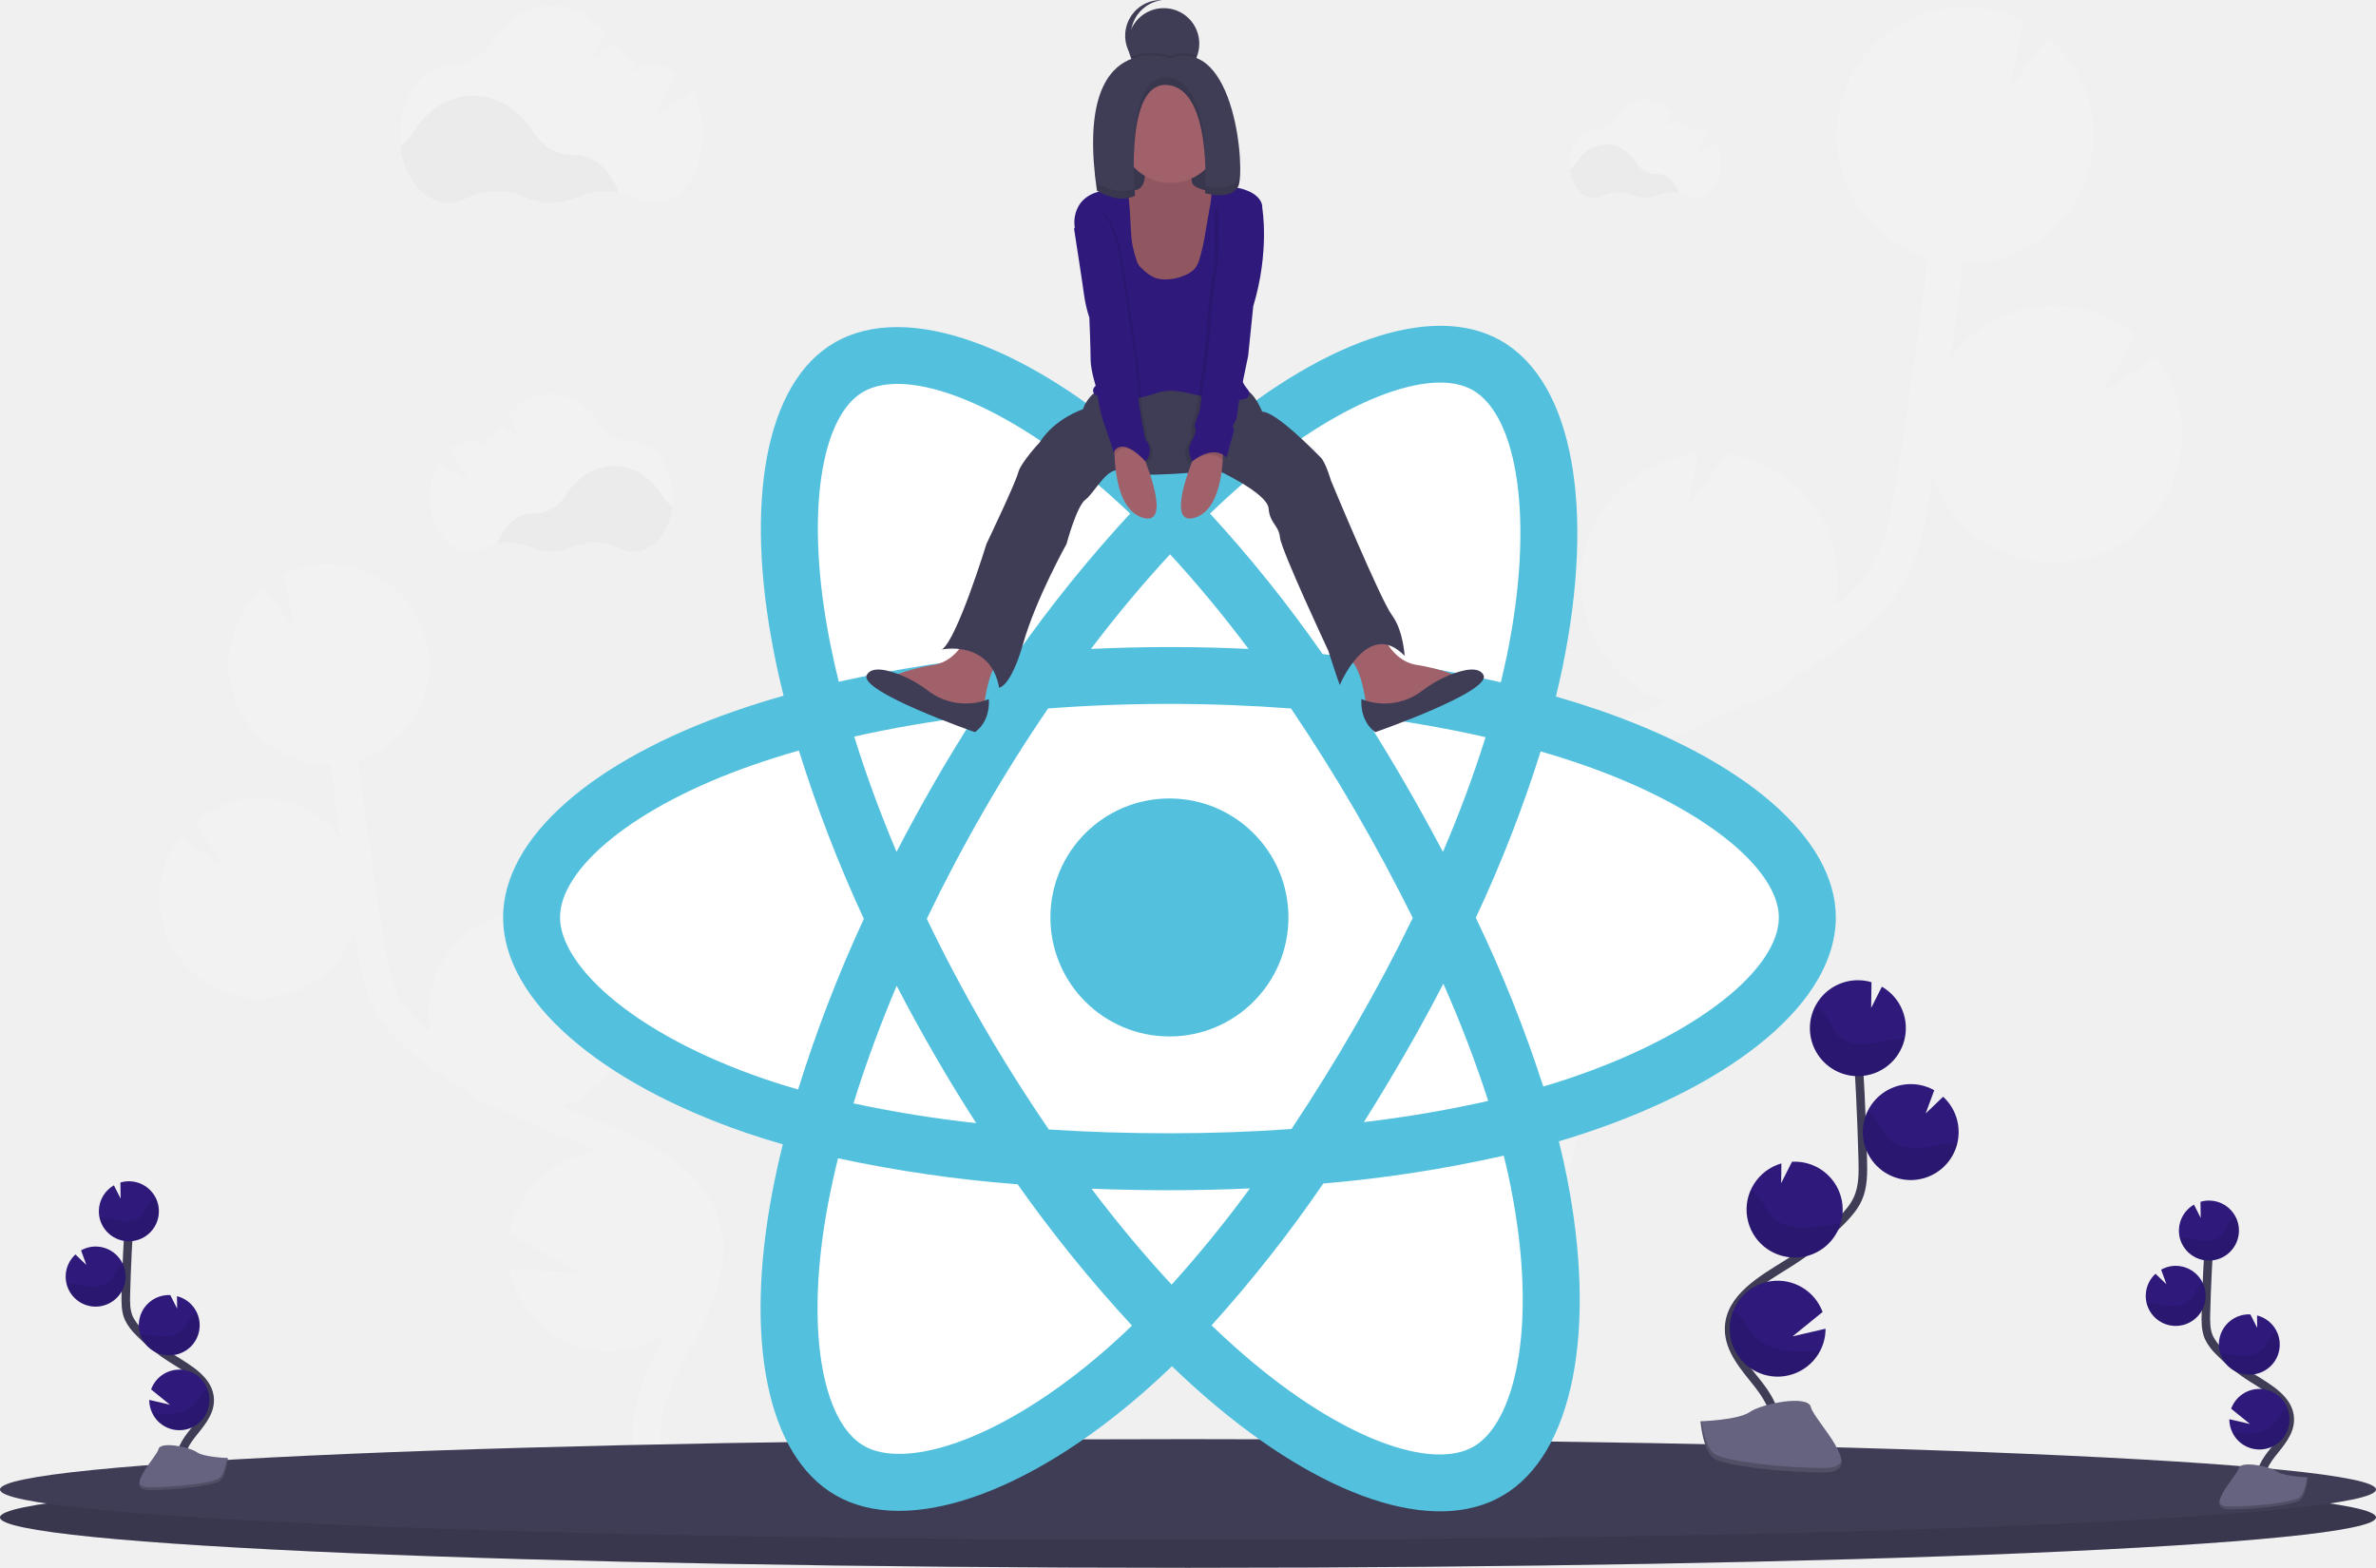
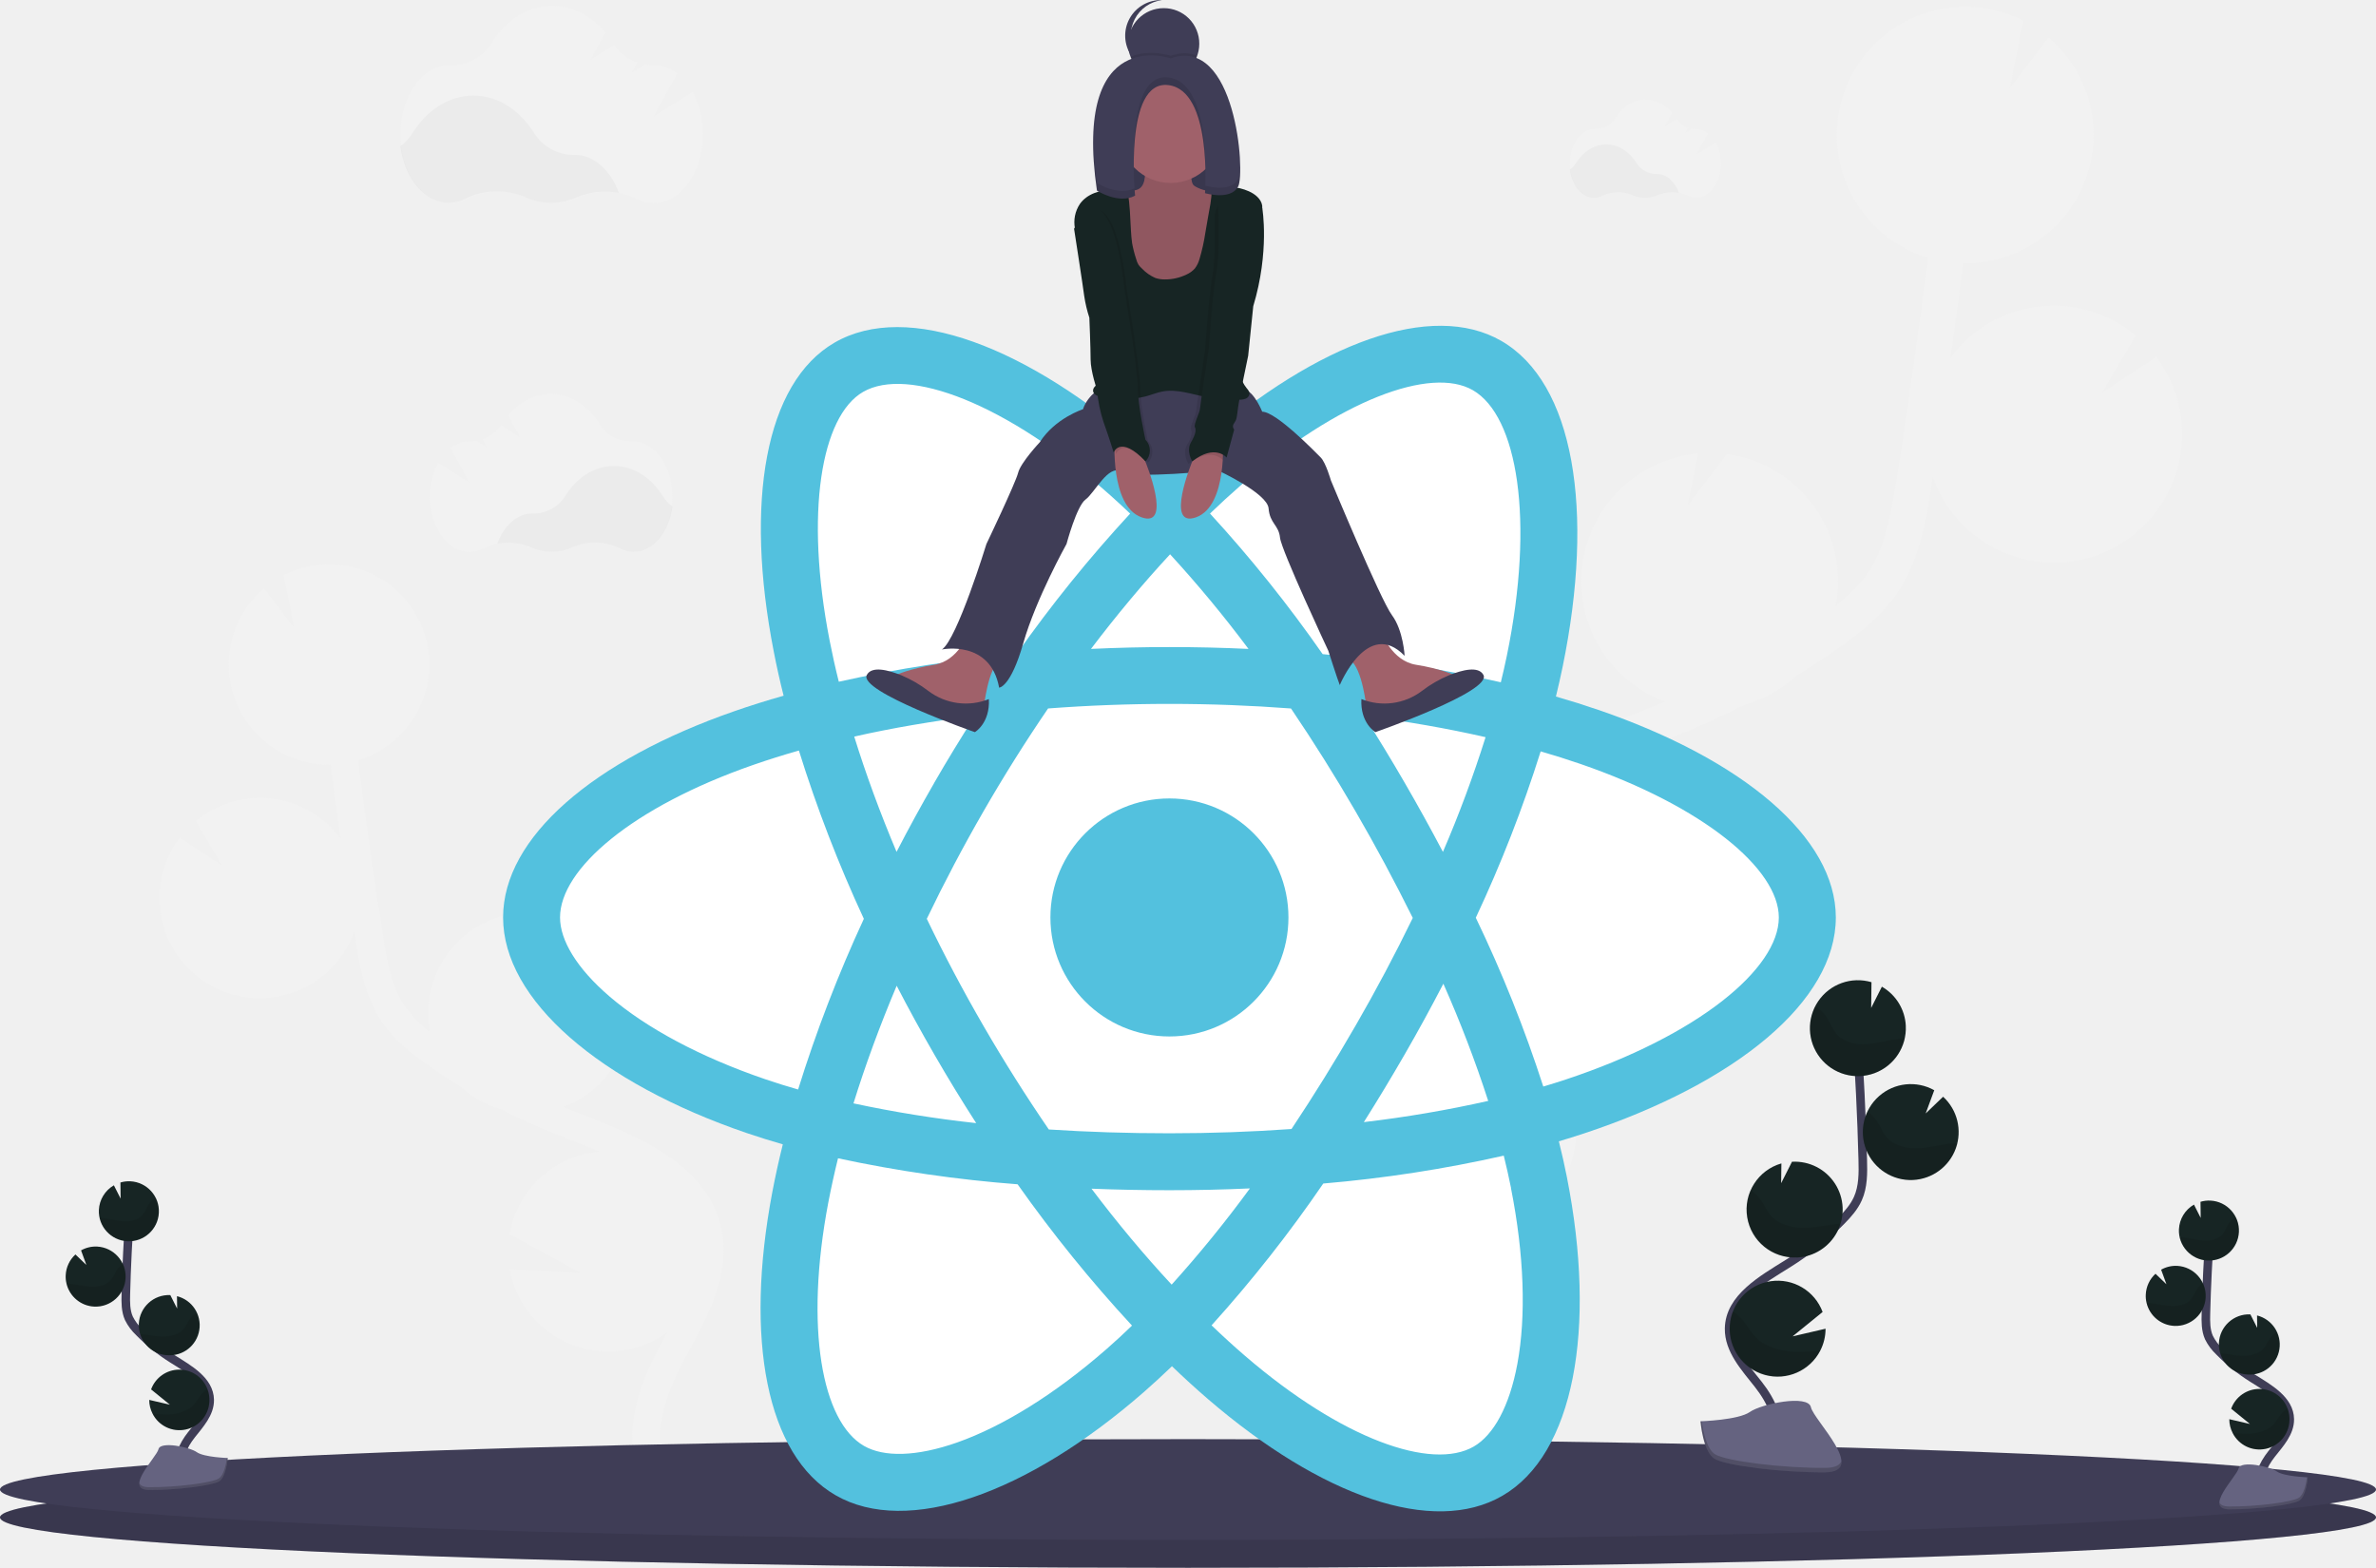
<svg xmlns="http://www.w3.org/2000/svg" data-name="Layer 1" width="1108" height="731.18" viewBox="0 0 1108 731.18">
  <path d="M767.68 330.79l6.89-2.7c.66-.26 1.31-.54 2-.81a59.85 59.85 0 0115.28-115.77l-4.8 24.2 18.22-23.92h.16a59.87 59.87 0 0151.16 67.45c-.15 1.13-.39 2.23-.6 3.34 5.61-4.43 10.87-9.32 14.81-15 8-11.54 10.71-25.76 13.47-43.17 5.47-34.48 10.4-69.34 14.84-104.18a59.83 59.83 0 01-42-65.36c.25-1.82.6-3.59 1-5.34.1-.44.2-.88.31-1.31.43-1.69.91-3.35 1.47-5 .09-.27.21-.52.3-.78.5-1.37 1-2.72 1.65-4 .22-.5.44-1 .67-1.47a57.69 57.69 0 012.22-4.19c.27-.45.56-.88.83-1.33.62-1 1.27-2 1.94-2.93.36-.5.71-1 1.08-1.49l.27-.39a59.81 59.81 0 0174.64-17l-6.24 31.49 18-23.64a59.5 59.5 0 0116.32 68.62h.07c-.17.4-.38.78-.55 1.18-.33.74-.67 1.47-1 2.2-.46.93-1 1.84-1.45 2.74-.38.68-.75 1.36-1.16 2-.59 1-1.23 1.9-1.87 2.83-.38.54-.73 1.1-1.12 1.63-1 1.39-2.12 2.72-3.26 4-.4.45-.83.86-1.25 1.3-.81.86-1.62 1.71-2.48 2.52-.53.5-1.09 1-1.64 1.46-.79.7-1.6 1.38-2.43 2-.59.47-1.19.92-1.79 1.36a77.101 77.101 0 01-4.45 2.96c-1 .61-2.05 1.17-3.1 1.72-.53.27-1 .57-1.59.83-1.58.77-3.2 1.48-4.85 2.11-.31.12-.64.21-.95.32-1.38.5-2.77 1-4.18 1.35-.61.17-1.23.31-1.85.46-1.15.28-2.31.54-3.48.76q-1 .18-2.07.33c-1.15.17-2.31.3-3.48.4-.69.06-1.37.12-2.07.16-1.26.06-2.53.07-3.8.06a2.08 2.08 0 00-.25 0q-2.82 22-5.92 44a59.82 59.82 0 0186.4-10.32l-15.68 26.58 25.21-16.59a59.68 59.68 0 0111.5 44.16 58.76 58.76 0 01-4.5 15.94 59.83 59.83 0 01-111.19-4c-.23 1.48-.45 3-.68 4.46-2.44 15.35-5.47 34.46-16.23 50-7.29 10.56-17.33 18.36-27.09 25.22q-9.52 6.7-19.48 12.77a59.85 59.85 0 01-24.53 13.74q-16 8.19-32.69 14.81l-6.95 2.72c-6.25 2.44-12.65 4.94-19 7.6 1 .09 2 .17 3 .3a59.9 59.9 0 0150.86 49.05l-42.31 23.11 42.18-1.89A59.16 59.16 0 01797 450.13a59.87 59.87 0 01-82.7 11.74l2.1 3.91c1.4 2.58 2.78 5.15 4.12 7.7 18.33 34.74 19.66 64.74 3.75 84.49l-13-10.45c15.49-19.22 3.2-49.77-5.5-66.27-1.32-2.5-2.68-5-4-7.56-11.77-21.83-25.12-46.57-19.77-72.9 8-39.7 51.05-56.5 85.68-70zM269.6 519.01l-5.38-2.11c-.52-.2-1-.43-1.54-.63a46.75 46.75 0 00-11.94-90.42l3.75 18.9-14.22-18.68h-.13a46.76 46.76 0 00-40 52.68c.12.89.31 1.74.47 2.61a55.84 55.84 0 01-11.56-11.73c-6.23-9-8.37-20.12-10.53-33.71-4.23-26.93-8.07-54.15-11.52-81.33a46.72 46.72 0 0032.77-51.05c-.2-1.42-.47-2.8-.79-4.17l-.24-1a48.36 48.36 0 00-1.15-3.88c-.07-.21-.16-.41-.24-.61a48.24 48.24 0 00-1.28-3.15c-.18-.38-.35-.77-.53-1.15-.54-1.11-1.11-2.2-1.73-3.26-.21-.36-.44-.7-.65-1-.49-.78-1-1.55-1.52-2.29-.28-.39-.55-.79-.84-1.17l-.21-.3a46.76 46.76 0 00-58.29-13.32l4.88 24.6-14.07-18.46a46.48 46.48 0 00-12.75 53.59h-.05c.13.31.29.61.43.92.26.58.52 1.15.8 1.72q.54 1.08 1.14 2.13c.29.54.58 1.07.9 1.59.46.75 1 1.48 1.46 2.21.3.42.57.86.88 1.27.8 1.08 1.65 2.12 2.54 3.13.31.35.65.67 1 1 .63.67 1.27 1.33 1.94 2 .41.4.85.77 1.28 1.14q.93.83 1.89 1.59c.46.36.93.71 1.4 1.06.68.49 1.37 1 2.06 1.41.47.31.94.61 1.42.9.79.48 1.6.91 2.42 1.34.42.22.82.45 1.24.66 1.24.6 2.5 1.15 3.79 1.64.24.1.5.16.74.25 1.07.39 2.16.75 3.27 1.06.47.13 1 .24 1.44.35.9.22 1.8.43 2.72.6l1.61.26c.9.13 1.81.23 2.72.31.54.05 1.07.09 1.62.12 1 .05 2 .06 3 .05h.19q2.2 17.22 4.62 34.41a46.71 46.71 0 00-67.48-8.14l12.14 20.64-19.68-12.95a46.57 46.57 0 00-9 34.49 45.8 45.8 0 003.53 12.46 46.73 46.73 0 0086.84-3.12c.18 1.15.35 2.32.53 3.48 1.9 12 4.27 26.92 12.67 39.08 5.7 8.24 13.54 14.33 21.16 19.69q7.44 5.24 15.21 10a46.88 46.88 0 0019.16 10.74c8.32 4.26 16.84 8.14 25.54 11.56l5.42 2.13c4.88 1.9 9.88 3.85 14.81 5.93-.78.07-1.57.13-2.36.24a46.77 46.77 0 00-39.72 38.27l33 18-32.94-1.47a46.78 46.78 0 0073.57 29.2c-.55 1-1.09 2-1.64 3.05-1.09 2-2.17 4-3.22 6-14.31 27.13-15.35 50.57-2.92 66l10.13-8.16c-12.1-15-2.5-38.87 4.3-51.76 1-1.95 2.09-3.92 3.16-5.9 9.19-17 19.61-36.37 15.46-56.94-6.21-30.94-39.86-44.02-66.9-54.6z" fill="#f2f2f2" />
  <ellipse cx="554" cy="707.68" rx="554" ry="23.5" fill="#3f3d56" />
  <ellipse cx="554" cy="707.68" rx="554" ry="23.5" opacity=".1" />
  <ellipse cx="554" cy="694.68" rx="554" ry="23.5" fill="#3f3d56" />
  <path d="M85 686.32c-3-5.51.4-12.26 4.28-17.18s8.61-10 8.51-16.29c-.14-9-9.7-14.31-17.33-19.08a84.78 84.78 0 01-15.56-12.51 23 23 0 01-4.78-6.4c-1.58-3.52-1.53-7.52-1.43-11.38q.5-19.26 1.9-38.48" fill="none" stroke="#3f3d56" stroke-miterlimit="10" stroke-width="4" />
-   <path d="M46.11 564.29a14 14 0 017-11.49l3.14 6.21-.09-7.52a13.86 13.86 0 014.62-.56 14 14 0 11-14.67 13.36zm25.03 95a14 14 0 0026.5-5.76 13.82 13.82 0 00-.91-5.69 14 14 0 00-26.27.15l8.77 7.13-9.64-2.24a13.89 13.89 0 001.55 6.41zm6.93-27.25a14 14 0 004.46-27.54l.07 5.79-3.18-6.29a14.04 14.04 0 00-1.31 28.05zM44 609.37a14.016 14.016 0 001.32-28 13.88 13.88 0 00-7.52 1.78l2.48 6.8-5.11-4.9a14 14 0 00-4.53 9.69 13.33 13.33 0 00.36 3.85 14 14 0 0013 10.78z" fill="#2f197b" />
+   <path d="M46.11 564.29a14 14 0 017-11.49l3.14 6.21-.09-7.52a13.86 13.86 0 014.62-.56 14 14 0 11-14.67 13.36zm25.03 95a14 14 0 0026.5-5.76 13.82 13.82 0 00-.91-5.69 14 14 0 00-26.27.15l8.77 7.13-9.64-2.24a13.89 13.89 0 001.55 6.41zm6.93-27.25a14 14 0 004.46-27.54l.07 5.79-3.18-6.29a14.04 14.04 0 00-1.31 28.05zM44 609.37a14.016 14.016 0 001.32-28 13.88 13.88 0 00-7.52 1.78l2.48 6.8-5.11-4.9a14 14 0 00-4.53 9.69 13.33 13.33 0 00.36 3.85 14 14 0 0013 10.78z" fill="#172524" />
  <path d="M48 568.03c3.24.36 6.39 1.37 9.64 1.57s6.82-.58 8.88-3.1c1.11-1.37 1.66-3.09 2.59-4.57a10.08 10.08 0 013.54-3.33 14 14 0 11-26.24 9.32c.53.02 1.06.06 1.59.11zm-4 41.34a14 14 0 0013.35-20 10.4 10.4 0 00-2.82 2.83c-1 1.51-1.61 3.25-2.78 4.64-2.19 2.57-5.92 3.41-9.31 3.25s-6.66-1.11-10-1.42c-.47 0-.94-.08-1.41-.09A14 14 0 0044 609.37zm34.07 22.67a14 14 0 0013.47-19.76 11.36 11.36 0 00-3 2.85c-1.09 1.54-1.77 3.31-3 4.73-2.36 2.64-6.34 3.57-9.93 3.48s-6.82-.93-10.28-1.19a14 14 0 0012.74 9.89zm-6.93 27.25a14 14 0 0026.5-5.76 13.82 13.82 0 00-.91-5.69 14 14 0 00-3.08 2.74c-1.34 1.63-2.21 3.47-3.76 5-2.87 2.82-7.5 4-11.62 4.09a62.35 62.35 0 01-7.13-.38z" opacity=".1" />
  <path d="M106.19 679.98s-11.08-.34-14.41-2.72-17-5.22-17.87-1.4-16.65 19-4.14 19.06 29.06-2 32.39-4 4.03-10.94 4.03-10.94z" fill="#656380" />
  <path d="M69.54 693.59c12.51.1 29.06-2 32.4-4 2.53-1.54 3.54-7.09 3.88-9.65h.37s-.7 8.93-4 11-19.89 4.08-32.39 4c-3.61 0-4.86-1.31-4.79-3.22.47 1.13 1.85 1.87 4.53 1.87z" opacity=".2" />
  <path d="M1055 695.32c-3-5.51.4-12.26 4.28-17.18s8.61-10 8.51-16.29c-.14-9-9.7-14.31-17.33-19.08a84.78 84.78 0 01-15.56-12.51 23 23 0 01-4.78-6.4c-1.58-3.52-1.53-7.52-1.43-11.38q.49-19.26 1.9-38.48" fill="none" stroke="#3f3d56" stroke-miterlimit="10" stroke-width="4" />
-   <path d="M1016.11 573.29a14 14 0 017-11.49l3.14 6.21-.09-7.52a13.86 13.86 0 014.62-.56 14 14 0 11-14.68 13.36zm25.03 95a14 14 0 0026.5-5.76 13.82 13.82 0 00-.91-5.69 14 14 0 00-26.27.15l8.77 7.13-9.64-2.24a13.89 13.89 0 001.55 6.41zm6.93-27.25a14 14 0 004.46-27.54l.07 5.79-3.18-6.29a14.04 14.04 0 00-1.31 28.05zM1014 618.37a14.016 14.016 0 001.32-28 13.88 13.88 0 00-7.52 1.78l2.48 6.8-5.11-4.9a14 14 0 00-4.53 9.69 13.33 13.33 0 00.36 3.85 14 14 0 0013 10.78z" fill="#2f197b" />
+   <path d="M1016.11 573.29a14 14 0 017-11.49l3.14 6.21-.09-7.52a13.86 13.86 0 014.62-.56 14 14 0 11-14.68 13.36zm25.03 95a14 14 0 0026.5-5.76 13.82 13.82 0 00-.91-5.69 14 14 0 00-26.27.15l8.77 7.13-9.64-2.24a13.89 13.89 0 001.55 6.41zm6.93-27.25a14 14 0 004.46-27.54l.07 5.79-3.18-6.29a14.04 14.04 0 00-1.31 28.05zM1014 618.37a14.016 14.016 0 001.32-28 13.88 13.88 0 00-7.52 1.78l2.48 6.8-5.11-4.9a14 14 0 00-4.53 9.69 13.33 13.33 0 00.36 3.85 14 14 0 0013 10.78z" fill="#172524" />
  <path d="M1018 577.03c3.24.36 6.39 1.37 9.64 1.57s6.82-.58 8.88-3.1c1.11-1.37 1.66-3.09 2.59-4.57a10.08 10.08 0 013.54-3.33 14 14 0 11-26.24 9.32c.53.02 1.06.06 1.59.11zm-4 41.34a14 14 0 0013.35-20 10.4 10.4 0 00-2.82 2.83c-1 1.51-1.61 3.25-2.78 4.64-2.19 2.57-5.92 3.41-9.31 3.25s-6.66-1.11-10-1.42c-.47 0-.94-.08-1.41-.09a14 14 0 0012.97 10.79zm34.07 22.67a14 14 0 0013.47-19.76 11.36 11.36 0 00-3 2.85c-1.09 1.54-1.77 3.31-3 4.73-2.36 2.64-6.34 3.57-9.93 3.48s-6.82-.93-10.28-1.19a14 14 0 0012.74 9.89zm-6.93 27.25a14 14 0 0026.5-5.76 13.82 13.82 0 00-.91-5.69 14 14 0 00-3.08 2.74c-1.34 1.63-2.21 3.47-3.76 5-2.87 2.82-7.5 4-11.62 4.09a62.35 62.35 0 01-7.13-.38z" opacity=".1" />
  <path d="M1076.19 688.98s-11.08-.34-14.41-2.72-17-5.22-17.87-1.4-16.65 19-4.14 19.06 29.06-2 32.39-4 4.03-10.94 4.03-10.94z" fill="#656380" />
  <path d="M1039.54 702.59c12.51.1 29.06-2 32.4-4 2.53-1.54 3.54-7.09 3.88-9.65h.37s-.7 8.93-4 11-19.89 4.08-32.39 4c-3.61 0-4.86-1.31-4.79-3.22.47 1.13 1.85 1.87 4.53 1.87z" opacity=".2" />
  <path d="M745.57 331.15q-9.92-3.4-20-6.3 1.66-6.79 3.09-13.65c15.14-73.51 5.24-132.73-28.57-152.22-32.42-18.7-85.44.8-139 47.39q-7.92 6.92-15.47 14.2-5.07-4.85-10.3-9.51c-56.11-49.83-112.32-70.82-146.14-51.27-32.39 18.75-42 74.42-28.35 144.09q2 10.35 4.59 20.58c-7.95 2.26-15.64 4.67-23 7.24-65.79 22.89-107.81 58.89-107.81 96.18 0 38.51 45.11 77.14 113.64 100.56q8.34 2.83 16.8 5.26-2.74 11-4.88 22.18c-13 68.46-2.84 122.82 29.46 141.45 33.37 19.26 89.37-.54 143.89-48.2 4.31-3.77 8.63-7.77 13-11.95q8.18 7.89 16.79 15.32c52.82 45.45 105 63.81 137.26 45.12 33.33-19.29 44.16-77.69 30.1-148.73q-1.6-8.14-3.73-16.61 5.91-1.74 11.56-3.61c71.24-23.6 117.6-61.76 117.6-100.79 0-37.43-43.38-73.62-110.5-96.73z" fill="#53c1de" />
  <path d="M730.12 503.47c-3.4 1.13-6.88 2.21-10.44 3.27a621.6 621.6 0 00-31.47-78.73 623.06 623.06 0 0030.25-77.58c6.35 1.84 12.53 3.78 18.47 5.83 57.51 19.79 92.59 49.06 92.59 71.62 0 24-37.89 55.21-99.4 75.59zm-25.52 50.58c6.22 31.41 7.1 59.81 3 82-3.7 19.95-11.14 33.25-20.34 38.58-19.59 11.33-61.47-3.4-106.64-42.27q-7.77-6.69-15.63-14.25a624.23 624.23 0 0052.09-66.14 620.2 620.2 0 0084.17-13q1.9 7.68 3.37 15zM446.48 672.69c-19.14 6.76-34.38 6.95-43.59 1.64-19.6-11.31-27.75-55-16.63-113.5q2-10.37 4.53-20.63a625.79 625.79 0 0083.75 12.13 645.09 645.09 0 0053.35 65.9q-5.79 5.61-11.84 10.91c-24.11 21.08-48.28 36-69.57 43.55zm-89.64-169.37c-30.31-10.36-55.33-23.82-72.49-38.5-15.41-13.2-23.19-26.31-23.19-36.94 0-22.63 33.74-51.5 90-71.11q10.6-3.69 21.39-6.73a637.08 637.08 0 0030.29 78.48 646.29 646.29 0 00-30.66 79.6q-7.74-2.21-15.34-4.8zm30.05-204.54c-11.68-59.69-3.93-104.72 15.59-116 20.79-12 66.76 5.12 115.22 48.15 3.1 2.75 6.21 5.63 9.32 8.6a635.89 635.89 0 00-52.93 65.52 648.42 648.42 0 00-82.93 12.89q-2.39-9.52-4.27-19.15zM655 364.97q-9.11-15.74-18.89-31.08c19.83 2.51 38.82 5.83 56.66 9.91a565.54 565.54 0 01-19.89 53.51q-8.61-16.35-17.88-32.34zM545.64 258.5a569.3 569.3 0 0136.57 44.14q-36.71-1.73-73.45 0c12.07-15.92 24.44-30.72 36.88-44.13zm-110 106.65q-9.15 15.87-17.55 32.14c-7.73-18.33-14.34-36.36-19.74-53.77 17.73-4 36.64-7.21 56.34-9.68q-9.92 15.44-19.07 31.31zm19.61 158.65a564.64 564.64 0 01-57.25-9.21c5.49-17.71 12.25-36.13 20.15-54.86q8.43 16.29 17.61 32.16 9.34 16.19 19.47 31.91zm91.14 75.33c-12.6-13.54-25.15-28.54-37.39-44.75q17.85.71 36.36.71 19 0 37.51-.84a563.94 563.94 0 01-36.5 44.88zm126.69-140.35A562.82 562.82 0 01694 513.44a561.35 561.35 0 01-58 9.89q9.85-15.63 19.08-31.63 9.38-16.26 18-32.92zm-41 19.66q-14.12 24.52-29.81 48.1c-18.44 1.32-37.49 2-56.91 2s-38.15-.6-56.27-1.78q-16.09-23.5-30.39-48.17t-26.51-50.08q12.27-25.53 26.43-50.1 14.14-24.56 30.13-48c18.49-1.4 37.43-2.13 56.59-2.13s38.22.74 56.69 2.14q15.81 23.37 30 47.81t26.79 49.87q-12.45 25.62-26.71 50.3zm54.77-296.46c20.81 12 28.9 60.4 15.83 123.87q-1.29 6.19-2.8 12.35a635.74 635.74 0 00-83.09-13.13 625.16 625.16 0 00-52.53-65.56q7-6.74 14.29-13.11c45.88-39.93 88.76-55.69 108.3-44.42z" fill="#fff" />
  <path d="M545.34 372.38a55.5 55.5 0 11-55.5 55.5 55.49 55.49 0 0155.5-55.5" fill="#53c1de" />
  <path d="M559.26 20.4a16.6 16.6 0 11-16.6-16.6 16.52 16.52 0 0116.6 16.6z" fill="#3f3d56" />
  <path d="M529.4 24.59A16.62 16.62 0 01541.89.05a16.6 16.6 0 101.41 33.07 16.6 16.6 0 01-13.9-8.53zm-7.49 18.93h44.47v69.37h-44.47z" fill="#3f3d56" />
  <path opacity=".1" d="M521.91 43.52h44.47v69.37h-44.47z" />
  <path d="M451.66 295.2s-4.75 13.05-16 14.83-17.79 4.74-17.79 4.74l26.68 17.19 14.23-1.78s1.78-18.38 7.71-22.53-14.83-12.45-14.83-12.45zm192.68 0s4.75 13.05 16 14.83 17.79 4.74 17.79 4.74l-26.68 17.19-14.23-1.78s-1.78-18.38-7.71-22.53 14.83-12.45 14.83-12.45z" fill="#a0616a" />
  <path d="M514.5 180.18s-7.11 3.56-9.48 10.68c0 0-13 4.15-20.16 15.41 0 0-8.9 9.49-10.08 14.23S460 253.7 460 253.7s-13.64 44.47-20.75 49.21c0 0 22.53-4.74 26.68 17.79 0 0 5.33 0 11.26-20.75s20.16-46.25 20.16-46.25 4.74-17.78 8.89-20.75 10.67-16.6 16.6-13 45.06-.6 45.06-.6 23.1 10.64 23.68 17.75 4.74 7.71 5.33 13.64 22.53 52.76 22.53 52.76 4.15 13 5.34 16c0 0 13-31.42 30.24-13.63 0 0-.6-11.86-5.93-19s-28.46-62.84-28.46-62.84-2.37-8.3-4.74-10.67-20.76-21.35-27.28-21.35c0 0-3.55-8.89-7.7-10.08zm-53.36 145.85a28.89 28.89 0 01-28.22-3.79 56.37 56.37 0 00-12.59-7.3c-6.29-2.54-13.81-4.42-16.1-.17-4.15 7.71 50.39 26.68 50.39 26.68s7.12-4.15 6.52-15.42zm173.72 0a28.89 28.89 0 0028.22-3.79 56.37 56.37 0 0112.59-7.3c6.29-2.54 13.81-4.42 16.1-.17 4.15 7.71-50.39 26.68-50.39 26.68s-7.12-4.15-6.52-15.42z" fill="#3f3d56" />
  <path d="M533.88 82.67c-.22 2.06-.9 4.29-2.66 5.38-1.44.9-3.26.83-4.92 1.17a11.46 11.46 0 00-7.82 6.77 17.51 17.51 0 00-.75 10.55 39.22 39.22 0 001.52 5.06c1.74 4.92 3.84 9.8 7.09 13.89a59 59 0 009.3 8.77c2.11 1.72 4.29 3.47 6.89 4.28a21.75 21.75 0 005.4.72c2.25.1 4.65.17 6.6-.95 3-1.73 3.89-5.55 5.52-8.62 1.38-2.6 3.44-4.81 4.73-7.46a29.49 29.49 0 002-6.52l2.77-12.3c1-4.47 1.92-9.51-.59-13.34a2.28 2.28 0 00-.74-.77 2.79 2.79 0 00-1.52-.15 16.44 16.44 0 01-9.15-2.09 3.93 3.93 0 01-1.15-.9 4.72 4.72 0 01-.7-2.12 22.2 22.2 0 00-1.28-4.45 3 3 0 00-.87-1.34 3.15 3.15 0 00-1.41-.47 114.47 114.47 0 00-12.93-1.35c-1.42-.07-3.56-.64-4.54.62s-.67 4.12-.79 5.62z" fill="#a0616a" />
  <path d="M533.88 82.67c-.22 2.06-.9 4.29-2.66 5.38-1.44.9-3.26.83-4.92 1.17a11.46 11.46 0 00-7.82 6.77 17.51 17.51 0 00-.75 10.55 39.22 39.22 0 001.52 5.06c1.74 4.92 3.84 9.8 7.09 13.89a59 59 0 009.3 8.77c2.11 1.72 4.29 3.47 6.89 4.28a21.75 21.75 0 005.4.72c2.25.1 4.65.17 6.6-.95 3-1.73 3.89-5.55 5.52-8.62 1.38-2.6 3.44-4.81 4.73-7.46a29.49 29.49 0 002-6.52l2.77-12.3c1-4.47 1.92-9.51-.59-13.34a2.28 2.28 0 00-.74-.77 2.79 2.79 0 00-1.52-.15 16.44 16.44 0 01-9.15-2.09 3.93 3.93 0 01-1.15-.9 4.72 4.72 0 01-.7-2.12 22.2 22.2 0 00-1.28-4.45 3 3 0 00-.87-1.34 3.15 3.15 0 00-1.41-.47 114.47 114.47 0 00-12.93-1.35c-1.42-.07-3.56-.64-4.54.62s-.67 4.12-.79 5.62z" opacity=".1" />
-   <path d="M525.85 89.74a26.93 26.93 0 00-7.13-1.12c-5.72-.14-11.84 1.83-15.14 6.5a15.34 15.34 0 00-2.29 11.47 23.57 23.57 0 005.2 10.66 32 32 0 014 5.24c1.58 3 1.63 6.59 2.06 10 1 8.12 4.46 15.75 5.83 23.82s.19 17.42-6.18 22.55c-1.07.86-2.37 1.77-2.46 3.14-.14 2.19 2.71 3.12 4.9 3.33 6.55.62 13.27 1.23 19.63-.46 2.63-.7 5.17-1.79 7.85-2.29 6.8-1.27 13.64 1.34 20.45 2.59a90.61 90.61 0 0014.91 1.21 7.94 7.94 0 003.43-.45 2.75 2.75 0 001.74-2.74 4.76 4.76 0 00-1.18-2c-3.44-4.25-4.49-9.9-5.43-15.29l-3.15-18.11c-1.69-9.68-3.26-20.2 1.32-28.89 3.29-6.25 9.36-10.65 12.83-16.8a9.84 9.84 0 001.55-6.28c-.52-3.09-3.31-5.3-6.17-6.59a23.21 23.21 0 00-17.42-.64c.1 4.33-1 8.71-1.71 13l-1.21 7a88.83 88.83 0 01-2.71 12.2 12.85 12.85 0 01-2.17 4.42 11.43 11.43 0 01-3.83 2.79 22.83 22.83 0 01-10.14 2.32 13.54 13.54 0 01-4.48-.69 19 19 0 01-6.17-4.34 10.11 10.11 0 01-1.63-1.77 9.93 9.93 0 01-1.11-2.67 55.42 55.42 0 01-1.91-7.48c-.3-1.94-.4-3.91-.54-5.87-.39-5.79-.39-12.19-1.54-17.76z" fill="#2f197b" />
+   <path d="M525.85 89.74a26.93 26.93 0 00-7.13-1.12c-5.72-.14-11.84 1.83-15.14 6.5a15.34 15.34 0 00-2.29 11.47 23.57 23.57 0 005.2 10.66 32 32 0 014 5.24c1.58 3 1.63 6.59 2.06 10 1 8.12 4.46 15.75 5.83 23.82s.19 17.42-6.18 22.55c-1.07.86-2.37 1.77-2.46 3.14-.14 2.19 2.71 3.12 4.9 3.33 6.55.62 13.27 1.23 19.63-.46 2.63-.7 5.17-1.79 7.85-2.29 6.8-1.27 13.64 1.34 20.45 2.59a90.61 90.61 0 0014.91 1.21 7.94 7.94 0 003.43-.45 2.75 2.75 0 001.74-2.74 4.76 4.76 0 00-1.18-2c-3.44-4.25-4.49-9.9-5.43-15.29l-3.15-18.11c-1.69-9.68-3.26-20.2 1.32-28.89 3.29-6.25 9.36-10.65 12.83-16.8a9.84 9.84 0 001.55-6.28c-.52-3.09-3.31-5.3-6.17-6.59a23.21 23.21 0 00-17.42-.64c.1 4.33-1 8.71-1.71 13l-1.21 7a88.83 88.83 0 01-2.71 12.2 12.85 12.85 0 01-2.17 4.42 11.43 11.43 0 01-3.83 2.79 22.83 22.83 0 01-10.14 2.32 13.54 13.54 0 01-4.48-.69 19 19 0 01-6.17-4.34 10.11 10.11 0 01-1.63-1.77 9.93 9.93 0 01-1.11-2.67 55.42 55.42 0 01-1.91-7.48c-.3-1.94-.4-3.91-.54-5.87-.39-5.79-.39-12.19-1.54-17.76z" fill="#172524" />
  <path d="M519.84 204.49s-2.37 31.43 12.45 36.76 1.78-26.09 1.78-26.09l-4.75-9.48zm50.39 0s2.37 31.43-12.45 36.76-1.78-26.09-1.78-26.09l4.75-9.48z" fill="#a0616a" />
  <path d="M506.79 99.59l-4.74 7.71s4.15 26.68 4.74 31.42a62.2 62.2 0 002.38 10.08s.59 14.23.59 19.57 3 14.23 3 14.23a64.82 64.82 0 003 14.82c2.37 6.52 4.74 14.23 4.74 14.23s3-8.3 14.82 4.15a7.18 7.18 0 000-10.08s-3.55-16-3.55-24.31-6.53-48-6.53-48-4.24-45.12-18.45-33.82z" opacity=".1" />
-   <path d="M505.61 98.96l-4.74 7.71s4.15 26.68 4.74 31.42a61.84 61.84 0 002.39 10.08s.59 14.23.59 19.56 3 14.23 3 14.23a64.53 64.53 0 003 14.82c2.37 6.53 4.75 14.23 4.75 14.23s3-8.3 14.82 4.15a7.18 7.18 0 000-10.07s-3.56-16-3.56-24.31-6.52-48-6.52-48-4.24-45.09-18.47-33.82z" fill="#2f197b" />
+   <path d="M505.61 98.96l-4.74 7.71s4.15 26.68 4.74 31.42a61.84 61.84 0 002.39 10.08s.59 14.23.59 19.56 3 14.23 3 14.23a64.53 64.53 0 003 14.82c2.37 6.53 4.75 14.23 4.75 14.23s3-8.3 14.82 4.15a7.18 7.18 0 000-10.07s-3.56-16-3.56-24.31-6.52-48-6.52-48-4.24-45.09-18.47-33.82z" fill="#172524" />
  <path d="M583.87 94.81l3 3.53s3.49 20.18-4.22 45.68l-2.37 23.12s-4.15 19.57-4.74 24.31-.59 5.33-1.78 7.11a2.29 2.29 0 000 3l-3.56 13s-5.33-6.52-16 1.78c0 0-3-4.74-.6-8.89s2.37-5.93 1.78-7.12 2.37-7.11 2.37-8.3 4.18-28.44 4.18-28.44 1.78-26.68 3.56-35.57c1.09-5.47 1.07-17.66.88-26.24-.19-8.94 10.63-13.78 17-7.5.15.16.33.31.5.53z" opacity=".1" />
-   <path d="M585.65 93.59l3 3.53s3.49 20.19-4.22 45.68l-2.37 23.12s-4.15 19.57-4.74 24.31-.6 5.34-1.78 7.12a2.28 2.28 0 000 3L572 213.39s-5.33-6.53-16 1.77c0 0-3-4.74-.59-8.89s2.37-5.93 1.78-7.11 2.37-7.12 2.37-8.3 4.15-28.46 4.15-28.46 1.78-26.68 3.56-35.58.59-35.57.59-35.57 9.49-6.52 17.79 2.34z" fill="#2f197b" />
+   <path d="M585.65 93.59l3 3.53s3.49 20.19-4.22 45.68l-2.37 23.12s-4.15 19.57-4.74 24.31-.6 5.34-1.78 7.12a2.28 2.28 0 000 3L572 213.39s-5.33-6.53-16 1.77c0 0-3-4.74-.59-8.89s2.37-5.93 1.78-7.11 2.37-7.12 2.37-8.3 4.15-28.46 4.15-28.46 1.78-26.68 3.56-35.58.59-35.57.59-35.57 9.49-6.52 17.79 2.34z" fill="#172524" />
  <circle cx="545.92" cy="61.61" r="23.72" fill="#a0616a" />
  <path d="M558.29 26a16.6 16.6 0 01-31.09.44c9.26-3.73 18.72-.41 18.72-.41 4.73-1.66 8.83-1.51 12.37-.03z" opacity=".1" />
  <path d="M545.92 27.22s-45.65-16-34.38 61.66c0 0 10.08 6.52 17.78 2.37 0 0-5.33-53.95 15.42-51.58s17.19 50.4 17.19 50.4 11.86 3.55 15.42-3-1.19-70.48-31.43-59.85z" fill="#3f3d56" />
  <path d="M544.74 36.11c-14.24-1.62-16.2 23.27-16 39.05.17-15.69 2.81-37 16-35.49 14.81 1.69 17.24 26.66 17.41 40.8.17-12.98-1.25-42.51-17.41-44.36zm-33.2 49.21a159.38 159.38 0 01-1.77-20.53 152.12 152.12 0 001.77 24.09s10.08 6.52 17.78 2.37c0 0-.12-1.28-.26-3.43-7.67 3.87-17.52-2.5-17.52-2.5zm65.81-1.73c-3.32 6.08-13.83 3.41-15.25 3-.07 2.2-.17 3.52-.17 3.52s11.86 3.55 15.42-3c.73-1.34 1.11-5.13 1-10.2-.1 3.25-.45 5.68-1 6.68z" opacity=".1" />
  <path d="M826.73 672.96c4.74-8.78-.64-19.54-6.82-27.37s-13.73-16-13.57-26c.23-14.35 15.45-22.81 27.62-30.42a134.77 134.77 0 0024.79-19.93c3-3.05 5.87-6.31 7.62-10.21 2.52-5.6 2.45-12 2.29-18.12q-.79-30.71-3-61.34" fill="none" stroke="#3f3d56" stroke-miterlimit="10" stroke-width="4" />
-   <path d="M888.74 478.49a22.31 22.31 0 00-11.16-18.32l-5 9.9.15-12a22.37 22.37 0 1016 20.41zm-39.88 151.39a22.36 22.36 0 111.08-18l-14 11.37 15.37-3.57a22.25 22.25 0 01-2.45 10.2zm-11.05-43.43a22.37 22.37 0 01-7.09-43.86l-.12 9.22 5.06-10h.06a22.37 22.37 0 112.09 44.69zm54.3-36.13a22.37 22.37 0 119.89-41.86l-4 10.83 8.13-7.8a22.37 22.37 0 01-14.07 38.83z" fill="#2f197b" />
+   <path d="M888.74 478.49a22.31 22.31 0 00-11.16-18.32l-5 9.9.15-12a22.37 22.37 0 1016 20.41zm-39.88 151.39a22.36 22.36 0 111.08-18l-14 11.37 15.37-3.57a22.25 22.25 0 01-2.45 10.2zm-11.05-43.43a22.37 22.37 0 01-7.09-43.86l-.12 9.22 5.06-10h.06a22.37 22.37 0 112.09 44.69zm54.3-36.13a22.37 22.37 0 119.89-41.86l-4 10.83 8.13-7.8a22.37 22.37 0 01-14.07 38.83z" fill="#172524" />
  <path d="M885.74 484.45c-5.17.57-10.19 2.18-15.37 2.5s-10.87-.92-14.14-5c-1.77-2.17-2.65-4.91-4.14-7.28a16 16 0 00-5.63-5.3 22.37 22.37 0 1041.81 14.84c-.85.09-1.69.15-2.53.24zm6.37 65.87a22.39 22.39 0 01-21.28-31.91 16.37 16.37 0 014.5 4.51c1.59 2.4 2.56 5.18 4.43 7.39 3.48 4.09 9.44 5.43 14.84 5.19s10.6-1.78 16-2.28c.75-.06 1.5-.11 2.26-.13a22.37 22.37 0 01-20.75 17.23zm-54.3 36.13a22.37 22.37 0 01-21.46-31.49 17.83 17.83 0 014.73 4.55c1.74 2.45 2.82 5.27 4.86 7.54 3.77 4.2 10.11 5.68 15.83 5.54 5.54-.12 10.87-1.48 16.38-1.9a22.36 22.36 0 01-20.34 15.76zm11.05 43.43a22.37 22.37 0 01-40.78-18.29 22.27 22.27 0 014.91 4.38c2.13 2.59 3.53 5.53 6 7.94 4.57 4.49 11.95 6.34 18.52 6.51a97.1 97.1 0 0011.35-.54z" opacity=".1" />
  <path d="M793 662.85s17.65-.54 23-4.33 27.16-8.31 28.48-2.24 26.53 30.22 6.6 30.38-46.31-3.1-51.62-6.34-6.46-17.47-6.46-17.47z" fill="#656380" />
  <path d="M851.4 684.59c-19.93.16-46.31-3.11-51.62-6.34-4-2.47-5.65-11.3-6.19-15.38H793s1.12 14.24 6.43 17.47 31.69 6.5 51.62 6.34c5.75 0 7.74-2.09 7.63-5.12-.8 1.81-2.99 2.95-7.28 3.03z" opacity=".2" />
  <path d="M323 42.86l-18.25 11.57 11.08-20.15a18 18 0 00-11-3.94h-.3a21.58 21.58 0 01-3.78-.28l-6.19 3.92 2.65-4.82a22.06 22.06 0 01-10.82-8.21l-11.07 7 7-12.72c-6.48-7.77-15.2-12.54-24.81-12.54-11.51 0-21.76 6.85-28.38 17.52a21.24 21.24 0 01-18.76 10.12h-.62c-12.71 0-23 14.41-23 32.19s10.3 32.18 23 32.18a17.2 17.2 0 008-2c8.29-4.31 19.17-4.39 27.85-.54a29 29 0 0023.68.05c8.62-3.77 19.37-3.69 27.61.54a17.23 17.23 0 007.93 2c12.71 0 23-14.41 23-32.18A40.86 40.86 0 00323 42.86z" fill="#f2f2f2" />
  <path d="M288.59 89.95a34 34 0 00-19.72 2.14 29 29 0 01-23.67-.05c-8.69-3.85-19.57-3.77-27.86.54a17.2 17.2 0 01-8 2c-11.29 0-20.68-11.38-22.64-26.38a21.58 21.58 0 005.64-6.08c6.66-10.66 16.87-17.53 28.38-17.53s21.64 6.77 28.26 17.32a21.79 21.79 0 0018.76 10.31h.26c9 .01 16.8 7.22 20.59 17.73z" opacity=".03" />
  <path d="M800.07 66.42L791 72.19l5.53-10a9 9 0 00-5.51-2h-.14a10.79 10.79 0 01-1.89-.14l-3.09 2 1.3-2.46a11 11 0 01-5.4-4.09l-5.52 3.5 3.49-6.34a16.17 16.17 0 00-12.37-6.26c-5.75 0-10.86 3.42-14.16 8.74a10.57 10.57 0 01-9.36 5h-.31c-6.34 0-11.48 7.19-11.48 16s5.14 16.05 11.48 16.05a8.62 8.62 0 004-1 16.56 16.56 0 0113.89-.27 14.52 14.52 0 0011.81 0 16.58 16.58 0 0113.77.27 8.61 8.61 0 004 1c6.34 0 11.48-7.18 11.48-16.05a20.28 20.28 0 00-2.45-9.72z" fill="#f2f2f2" />
  <path d="M782.92 89.91a17 17 0 00-9.83 1.07 14.52 14.52 0 01-11.81 0 16.58 16.58 0 00-13.9.27 8.55 8.55 0 01-4 1c-5.64 0-10.32-5.67-11.3-13.15a10.93 10.93 0 002.82-3c3.3-5.32 8.42-8.73 14.16-8.73s10.79 3.37 14.09 8.63a10.85 10.85 0 009.36 5.14h.15c4.49-.07 8.34 3.53 10.26 8.77z" opacity=".03" />
  <path d="M204.34 215.86l14.66 9.28-8.88-16.15a14.48 14.48 0 018.85-3.15h.23a17.08 17.08 0 003-.22l4.95 3.14-2.15-3.86a17.78 17.78 0 008.67-6.58l8.87 5.62-5.54-10.19c5.19-6.22 12.18-10 19.87-10 9.23 0 17.44 5.48 22.75 14a17 17 0 0015 8.11h.5c10.18 0 18.43 11.54 18.43 25.78s-8.25 25.79-18.43 25.79a13.86 13.86 0 01-6.43-1.61 26.59 26.59 0 00-22.31-.43 23.28 23.28 0 01-19 0 26.64 26.64 0 00-22.12.43 13.9 13.9 0 01-6.35 1.57c-10.19 0-18.44-11.54-18.44-25.79a32.78 32.78 0 013.87-15.74z" fill="#f2f2f2" />
  <path d="M231.89 253.59a27.36 27.36 0 0115.8 1.72 23.28 23.28 0 0019 0 26.61 26.61 0 0122.32.43 13.82 13.82 0 006.42 1.61c9.05 0 16.57-9.11 18.14-21.13a17.44 17.44 0 01-4.52-4.88c-5.31-8.54-13.52-14-22.75-14s-17.33 5.42-22.64 13.88a17.44 17.44 0 01-15 8.25h-.23c-7.26-.07-13.5 5.71-16.54 14.12z" opacity=".03" />
</svg>
